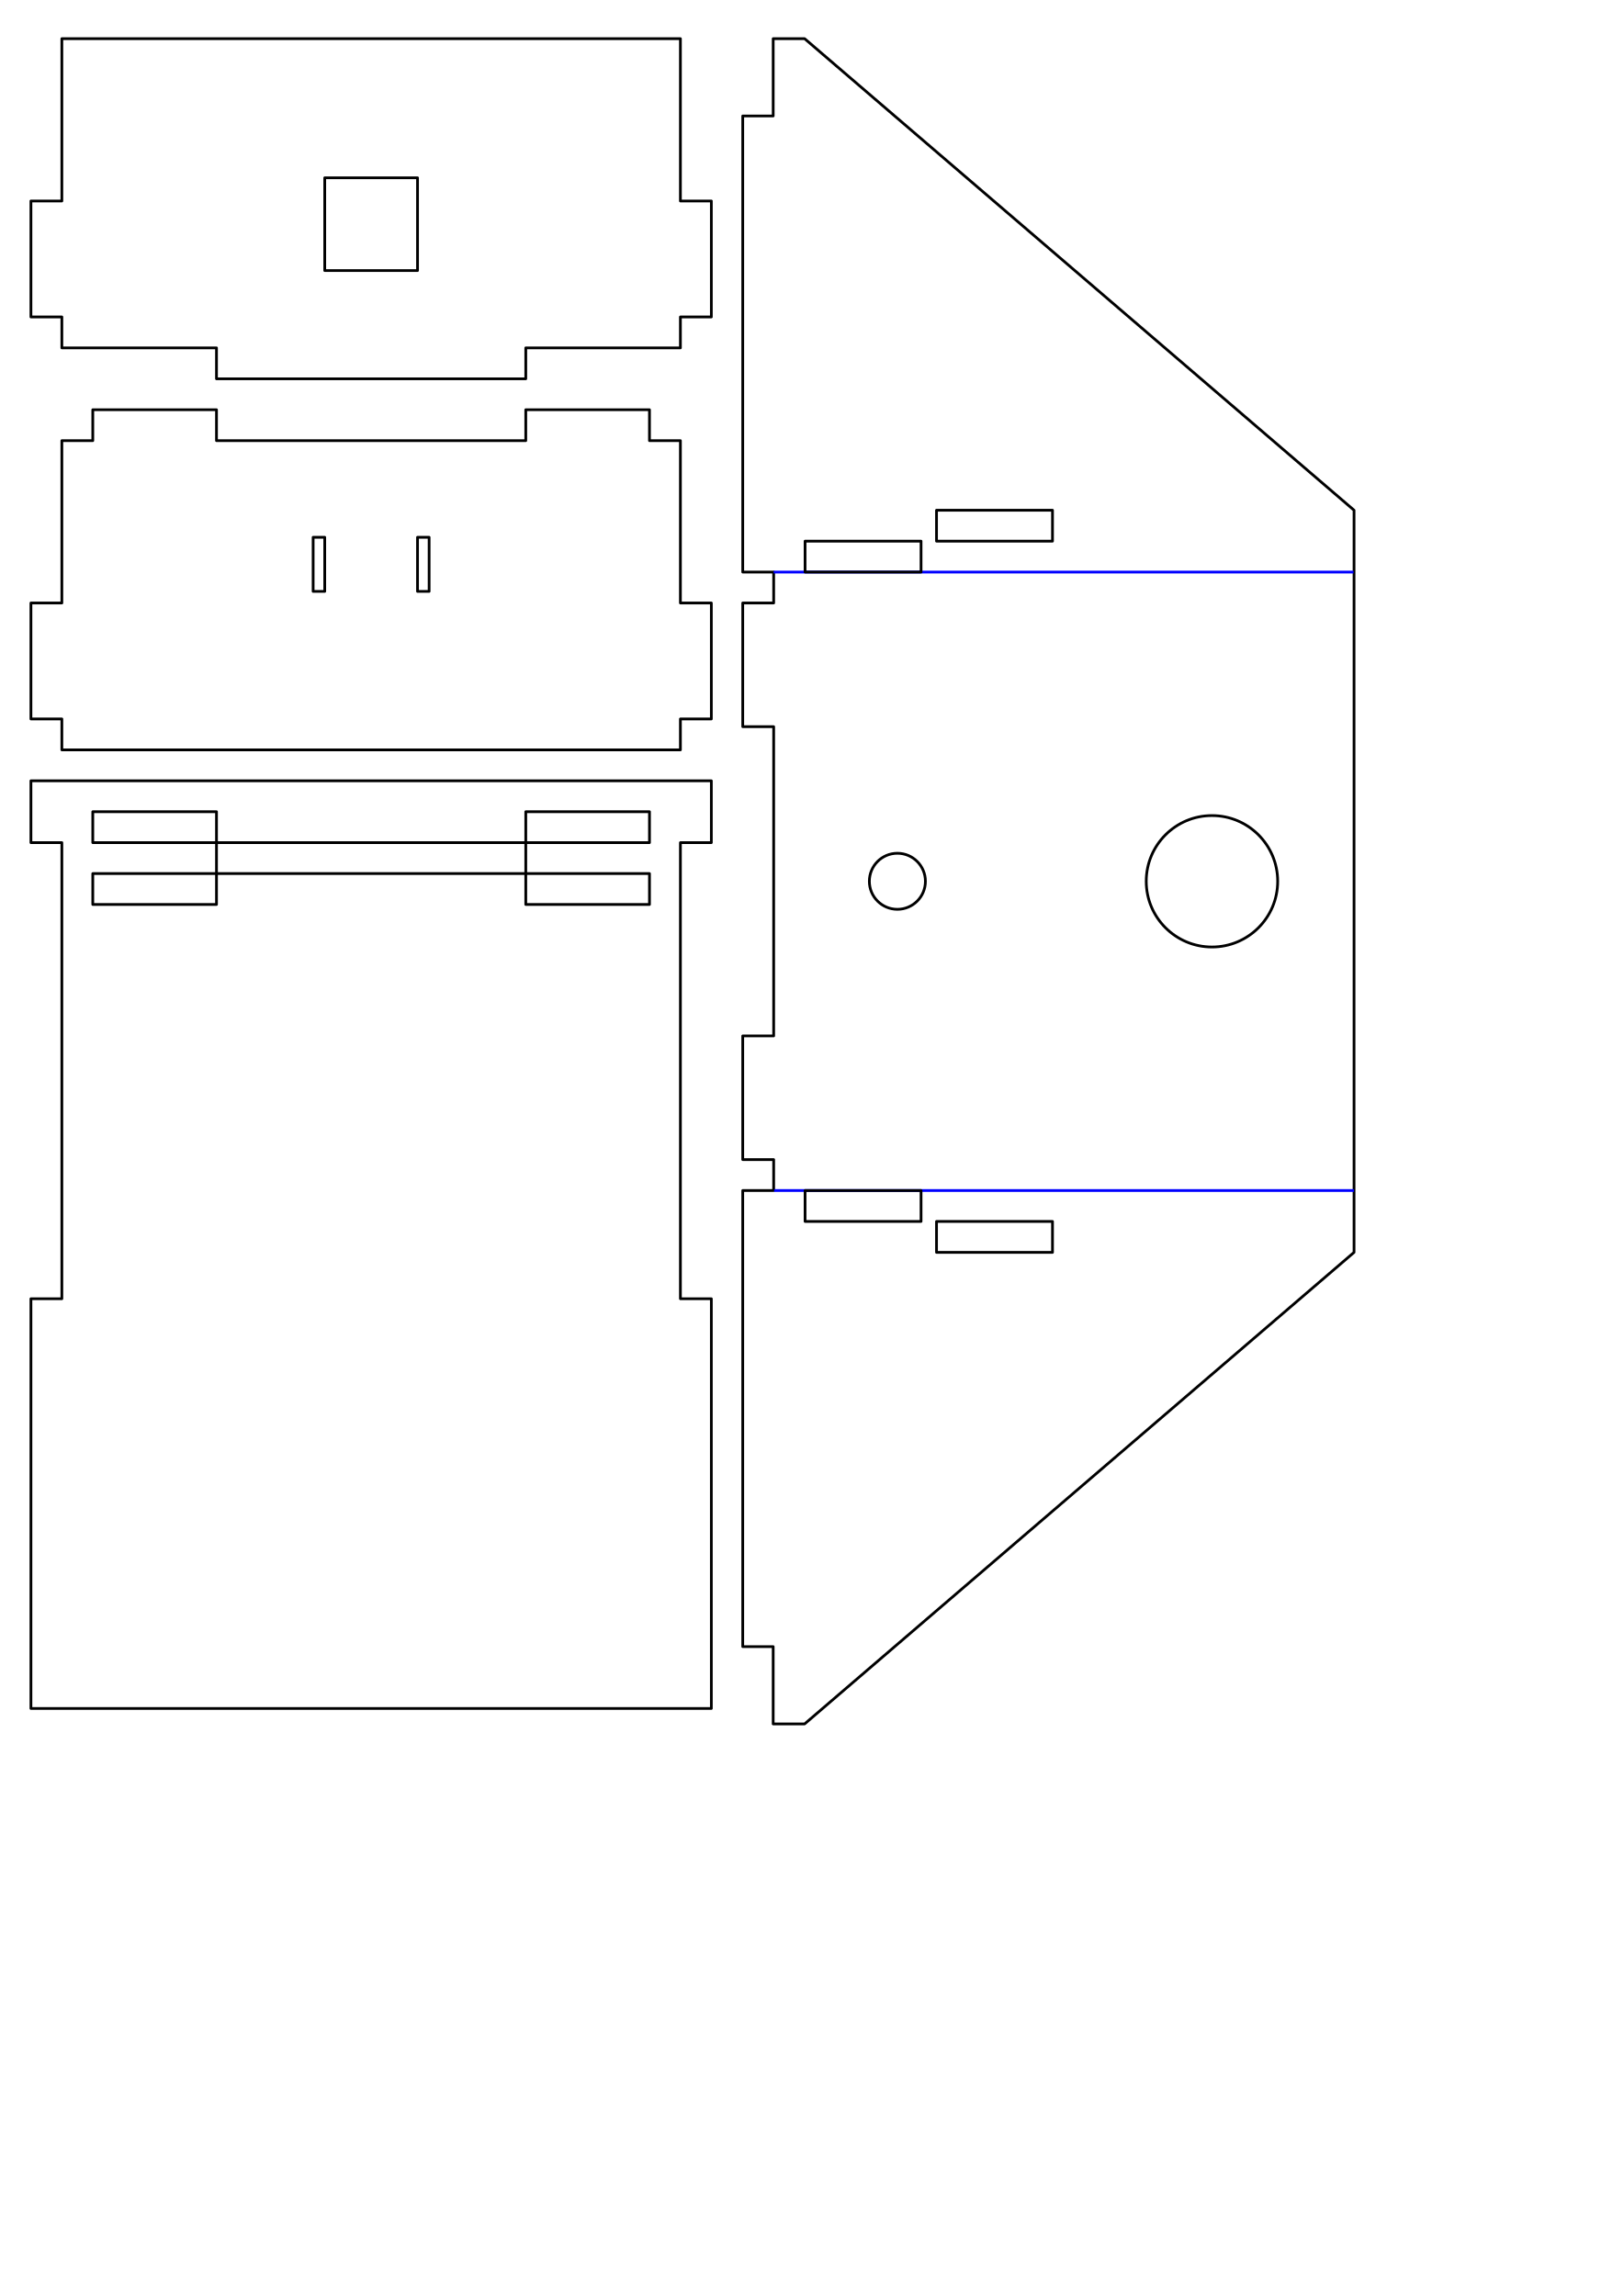
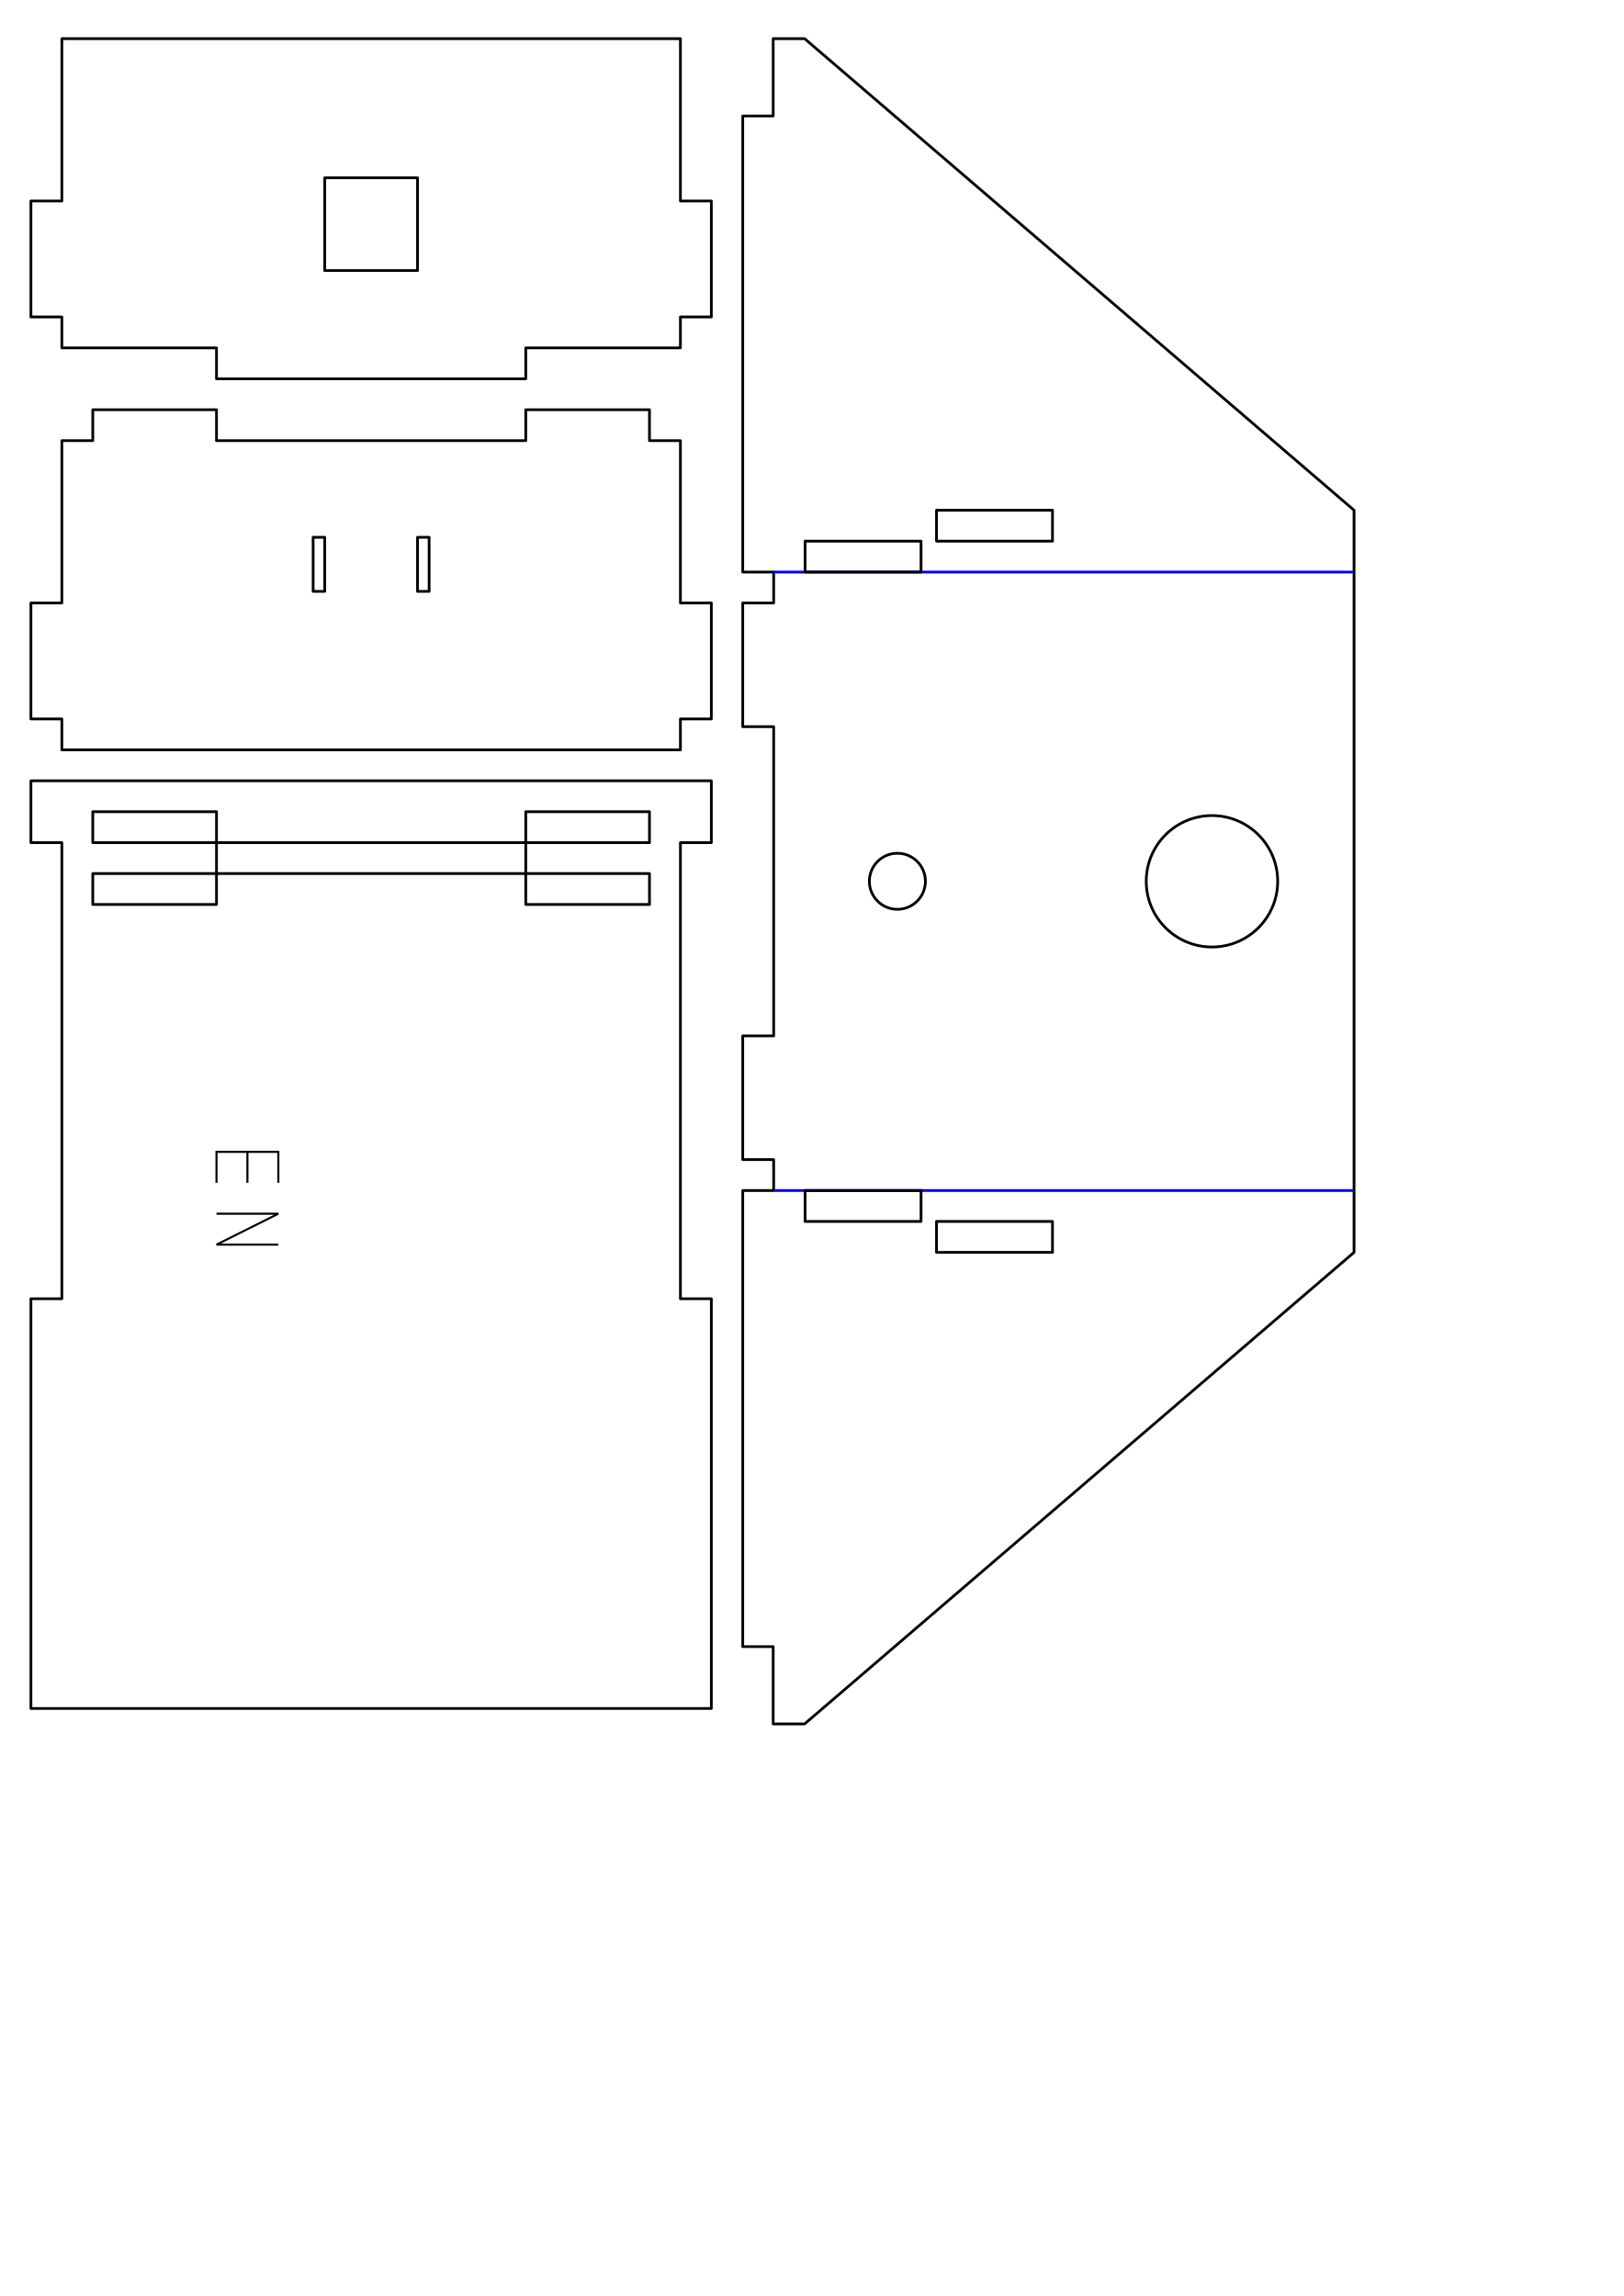
<svg xmlns="http://www.w3.org/2000/svg" width="210mm" height="297mm" viewBox="0 0 210 297" version="1.1" id="svg8">
  <defs id="defs2" />
  <g id="layer1">
    <g id="g887" transform="rotate(-90,113.5,117.5)" style="stroke-width:0.353;stroke-miterlimit:4;stroke-dasharray:none">
      <path id="rect4504" d="M 10,12 10,8 h 53 v 4 L 73,12 87.25,12 122,12 V 8 L 130,8 V 92 96 h -8 v -4 l -59,-9e-6 v 4 H 10 Z" style="opacity:1;fill:none;fill-opacity:1;fill-rule:nonzero;stroke:#000000;stroke-width:0.353;stroke-linecap:round;stroke-linejoin:round;stroke-miterlimit:4;stroke-dasharray:none;stroke-dashoffset:0;stroke-opacity:1" />
      <path id="rect4510" d="M 118,32 118,72 h 4 L 122,32 Z M 122,72 l 4.8e-4,16 H 126 l -4.8e-4,-16 z M 118,72 h -4 l 4.8e-4,16 h 4 z" style="opacity:1;fill:none;fill-opacity:1;fill-rule:nonzero;stroke:#000000;stroke-width:0.353;stroke-linecap:round;stroke-linejoin:round;stroke-miterlimit:4;stroke-dasharray:none;stroke-dashoffset:0;stroke-opacity:1" />
      <rect transform="scale(1,-1)" style="opacity:1;fill:none;fill-opacity:1;fill-rule:nonzero;stroke:#000000;stroke-width:0.353;stroke-linecap:round;stroke-linejoin:round;stroke-miterlimit:4;stroke-dasharray:none;stroke-dashoffset:0;stroke-opacity:1" id="rect4516" width="4" height="16" x="122" y="-32" />
      <rect transform="scale(1,-1)" style="opacity:1;fill:none;fill-opacity:1;fill-rule:nonzero;stroke:#000000;stroke-width:0.353;stroke-linecap:round;stroke-linejoin:round;stroke-miterlimit:4;stroke-dasharray:none;stroke-dashoffset:0;stroke-opacity:1" id="rect4520" width="4" height="16" x="114" y="-32" />
    </g>
    <g id="g4749" transform="rotate(90,164.6561,-64.65615)" style="stroke-width:0.353;stroke-miterlimit:4;stroke-dasharray:none">
      <path style="opacity:1;fill:none;fill-opacity:1;fill-rule:nonzero;stroke:#000000;stroke-width:1.333;stroke-linecap:round;stroke-linejoin:round;stroke-miterlimit:4;stroke-dasharray:none;stroke-dashoffset:0;stroke-opacity:1" d="m 944.881,30.237 v 15.117 h -79.37 v 151.181 151.181 h 79.37 v 15.117 h 56.693 v -15.117 l 15.119,2.6e-4 v -15.119 -60.471 h 15.117 v -75.592 -75.59 h -15.117 V 60.473 45.354 l -15.119,8.18e-4 V 30.237 Z" transform="matrix(0.2645833,0,0,0.2645833,5.312292,0)" id="rect4506" />
      <rect y="46" x="252.312" height="12" width="12" id="rect4578" style="opacity:1;fill:none;fill-opacity:1;fill-rule:nonzero;stroke:#000000;stroke-width:0.353;stroke-linecap:round;stroke-linejoin:round;stroke-miterlimit:4;stroke-dasharray:none;stroke-dashoffset:0;stroke-opacity:1" />
    </g>
    <g id="g4759" transform="rotate(-90,202.2427,206.2428)" style="stroke-width:0.353;stroke-miterlimit:4;stroke-dasharray:none">
      <path style="opacity:1;fill:none;fill-opacity:1;fill-rule:nonzero;stroke:#000000;stroke-width:1.333;stroke-linecap:round;stroke-linejoin:round;stroke-miterlimit:4;stroke-dasharray:none;stroke-dashoffset:0;stroke-opacity:1" d="m 1058.268,30.237 v 15.117 h -15.118 v 151.181 151.181 h 15.118 v 15.117 h 56.693 v -15.117 l 79.369,2.6e-4 v -15.119 h 15.119 V 272.125 h -15.119 V 120.945 h 15.119 V 60.473 h -15.119 v -15.119 l -79.369,8.18e-4 V 30.237 Z" transform="matrix(0.2645833,0,0,0.2645833,35.4854,0)" id="path4564" />
      <g transform="translate(133.4238,-162.8845)" id="g4660" style="stroke-width:0.353;stroke-miterlimit:4;stroke-dasharray:none">
        <rect y="207.384" x="198.561" height="1.5" width="7" id="rect4596" style="opacity:1;fill:none;fill-opacity:1;fill-rule:nonzero;stroke:#000000;stroke-width:0.353;stroke-linecap:round;stroke-linejoin:round;stroke-miterlimit:4;stroke-dasharray:none;stroke-dashoffset:0;stroke-opacity:1" />
        <rect style="opacity:1;fill:none;fill-opacity:1;fill-rule:nonzero;stroke:#000000;stroke-width:0.353;stroke-linecap:round;stroke-linejoin:round;stroke-miterlimit:4;stroke-dasharray:none;stroke-dashoffset:0;stroke-opacity:1" id="rect4598" width="7" height="1.5" x="198.561" y="220.884" />
      </g>
    </g>
    <g id="g881" transform="rotate(-180,159.0616,83)" style="stroke-width:0.353;stroke-miterlimit:4;stroke-dasharray:none">
      <path style="opacity:1;fill:none;fill-opacity:1;fill-rule:nonzero;stroke:#000000;stroke-width:0.353;stroke-linecap:round;stroke-linejoin:round;stroke-miterlimit:4;stroke-dasharray:none;stroke-dashoffset:0;stroke-opacity:1" d="m 218.061,72 h 4 l 2.7e-4,16 h -4 l 4e-5,4 h 4 V 151 h -3.938 v 7 3 h -4.062 L 143,100 v -12 -36 -36 -12 l 71.062,-61 h 4.062 v 3 7 h 3.938 v 59 h -4 l -4e-5,4 h 4 l -2.7e-4,16 h -4 V 52 Z" id="path4562" />
      <path id="path4570" d="m 169.875,52 a 8.5,8.5 0 0 1 -8.5,8.5 8.5,8.5 0 0 1 -8.5,-8.5 8.5,8.5 0 0 1 8.5,-8.5 A 8.5,8.5 0 0 1 169.875,52 Z" style="opacity:1;fill:none;fill-opacity:1;fill-rule:nonzero;stroke:#000000;stroke-width:0.353;stroke-linecap:round;stroke-linejoin:round;stroke-miterlimit:4;stroke-dasharray:none;stroke-dashoffset:0;stroke-opacity:1" />
      <path id="path4584" d="m 205.686,52 a 3.625,3.625 0 0 1 -3.625,3.625 3.625,3.625 0 0 1 -3.625,-3.625 3.625,3.625 0 0 1 3.625,-3.625 3.625,3.625 0 0 1 3.625,3.625 z" style="opacity:1;fill:none;fill-opacity:1;fill-rule:nonzero;stroke:#000000;stroke-width:0.353;stroke-linecap:round;stroke-linejoin:round;stroke-miterlimit:4;stroke-dasharray:none;stroke-dashoffset:0;stroke-opacity:1" />
      <path id="path4765" d="m 143.062,92 h 75" style="fill:none;fill-rule:evenodd;stroke:#0000ff;stroke-width:0.353;stroke-linecap:butt;stroke-linejoin:miter;stroke-miterlimit:4;stroke-dasharray:none;stroke-dashoffset:0.034;stroke-opacity:1" />
      <path id="rect4790" d="m 199,92 h 15 v 4 h -15 z" style="opacity:1;fill:none;fill-opacity:1;fill-rule:nonzero;stroke:#000000;stroke-width:0.353;stroke-linecap:round;stroke-linejoin:round;stroke-miterlimit:4;stroke-dasharray:none;stroke-dashoffset:0.13;stroke-opacity:1" />
      <path id="rect4792" d="m 182,96 h 15 v 4 h -15 z" style="opacity:1;fill:none;fill-opacity:1;fill-rule:nonzero;stroke:#000000;stroke-width:0.353;stroke-linecap:round;stroke-linejoin:round;stroke-miterlimit:4;stroke-dasharray:none;stroke-dashoffset:0.13;stroke-opacity:1" />
      <path style="fill:none;fill-rule:evenodd;stroke:#0000ff;stroke-width:0.353;stroke-linecap:butt;stroke-linejoin:miter;stroke-miterlimit:4;stroke-dasharray:none;stroke-dashoffset:0.034;stroke-opacity:1" d="m 143,12 h 75" id="path4821" />
      <path id="rect4823" d="m 199,-12 h 15 v 4 h -15 z" style="opacity:1;fill:none;fill-opacity:1;fill-rule:nonzero;stroke:#000000;stroke-width:0.353;stroke-linecap:round;stroke-linejoin:round;stroke-miterlimit:4;stroke-dasharray:none;stroke-dashoffset:0.13;stroke-opacity:1" transform="scale(1,-1)" />
      <path id="rect4825" d="m 182,-8 h 15 v 4 h -15 z" style="opacity:1;fill:none;fill-opacity:1;fill-rule:nonzero;stroke:#000000;stroke-width:0.353;stroke-linecap:round;stroke-linejoin:round;stroke-miterlimit:4;stroke-dasharray:none;stroke-dashoffset:0.13;stroke-opacity:1" transform="scale(1,-1)" />
    </g>
+     <path style="fill:none;stroke:#000000;stroke-width:0.265px;stroke-linecap:butt;stroke-linejoin:miter;stroke-opacity:1" d="m 36,153 v 0 -4 h -8 l 1e-6,4 v 0" id="path3823" />
+     <path style="fill:none;stroke:#000000;stroke-width:0.265px;stroke-linecap:butt;stroke-linejoin:miter;stroke-opacity:1" d="m 32,149 v 4 0" id="path3825" />
+     <path style="fill:none;stroke:#000000;stroke-width:0.265px;stroke-linecap:butt;stroke-linejoin:miter;stroke-opacity:1" d="m 28,157 h 8 l -8,4 h 8 v 0" id="path3827" />
  </g>
</svg>
